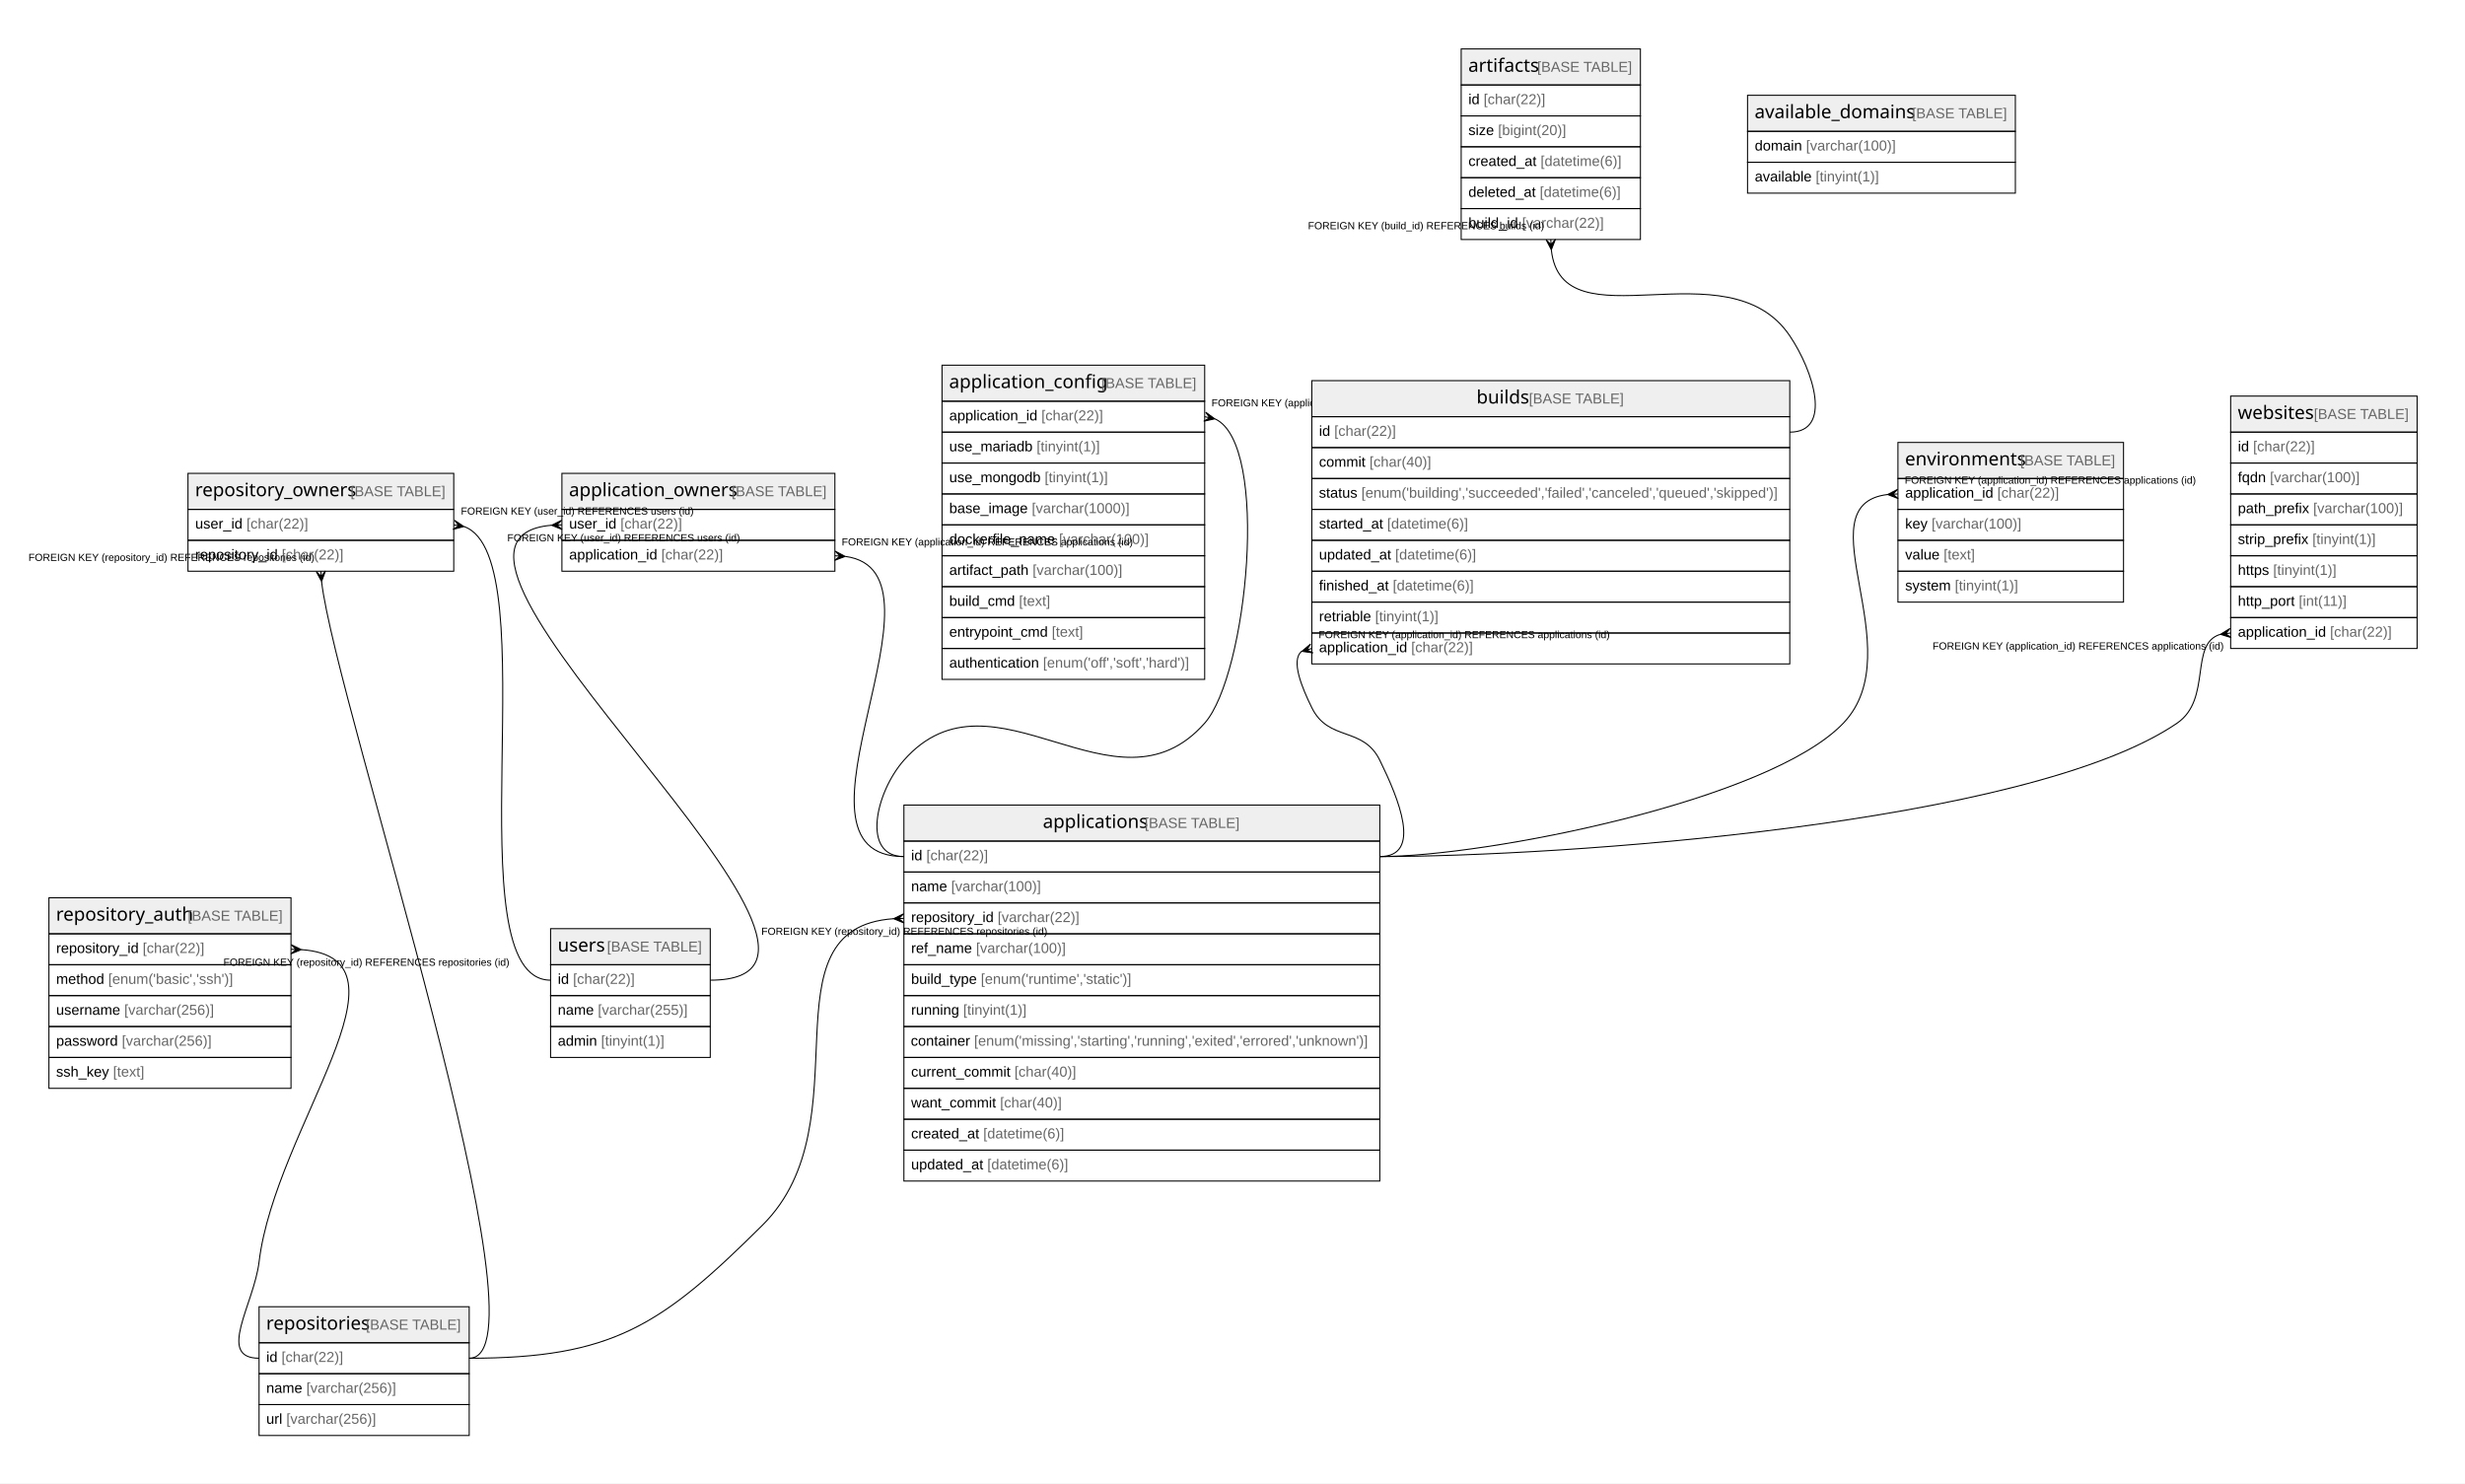
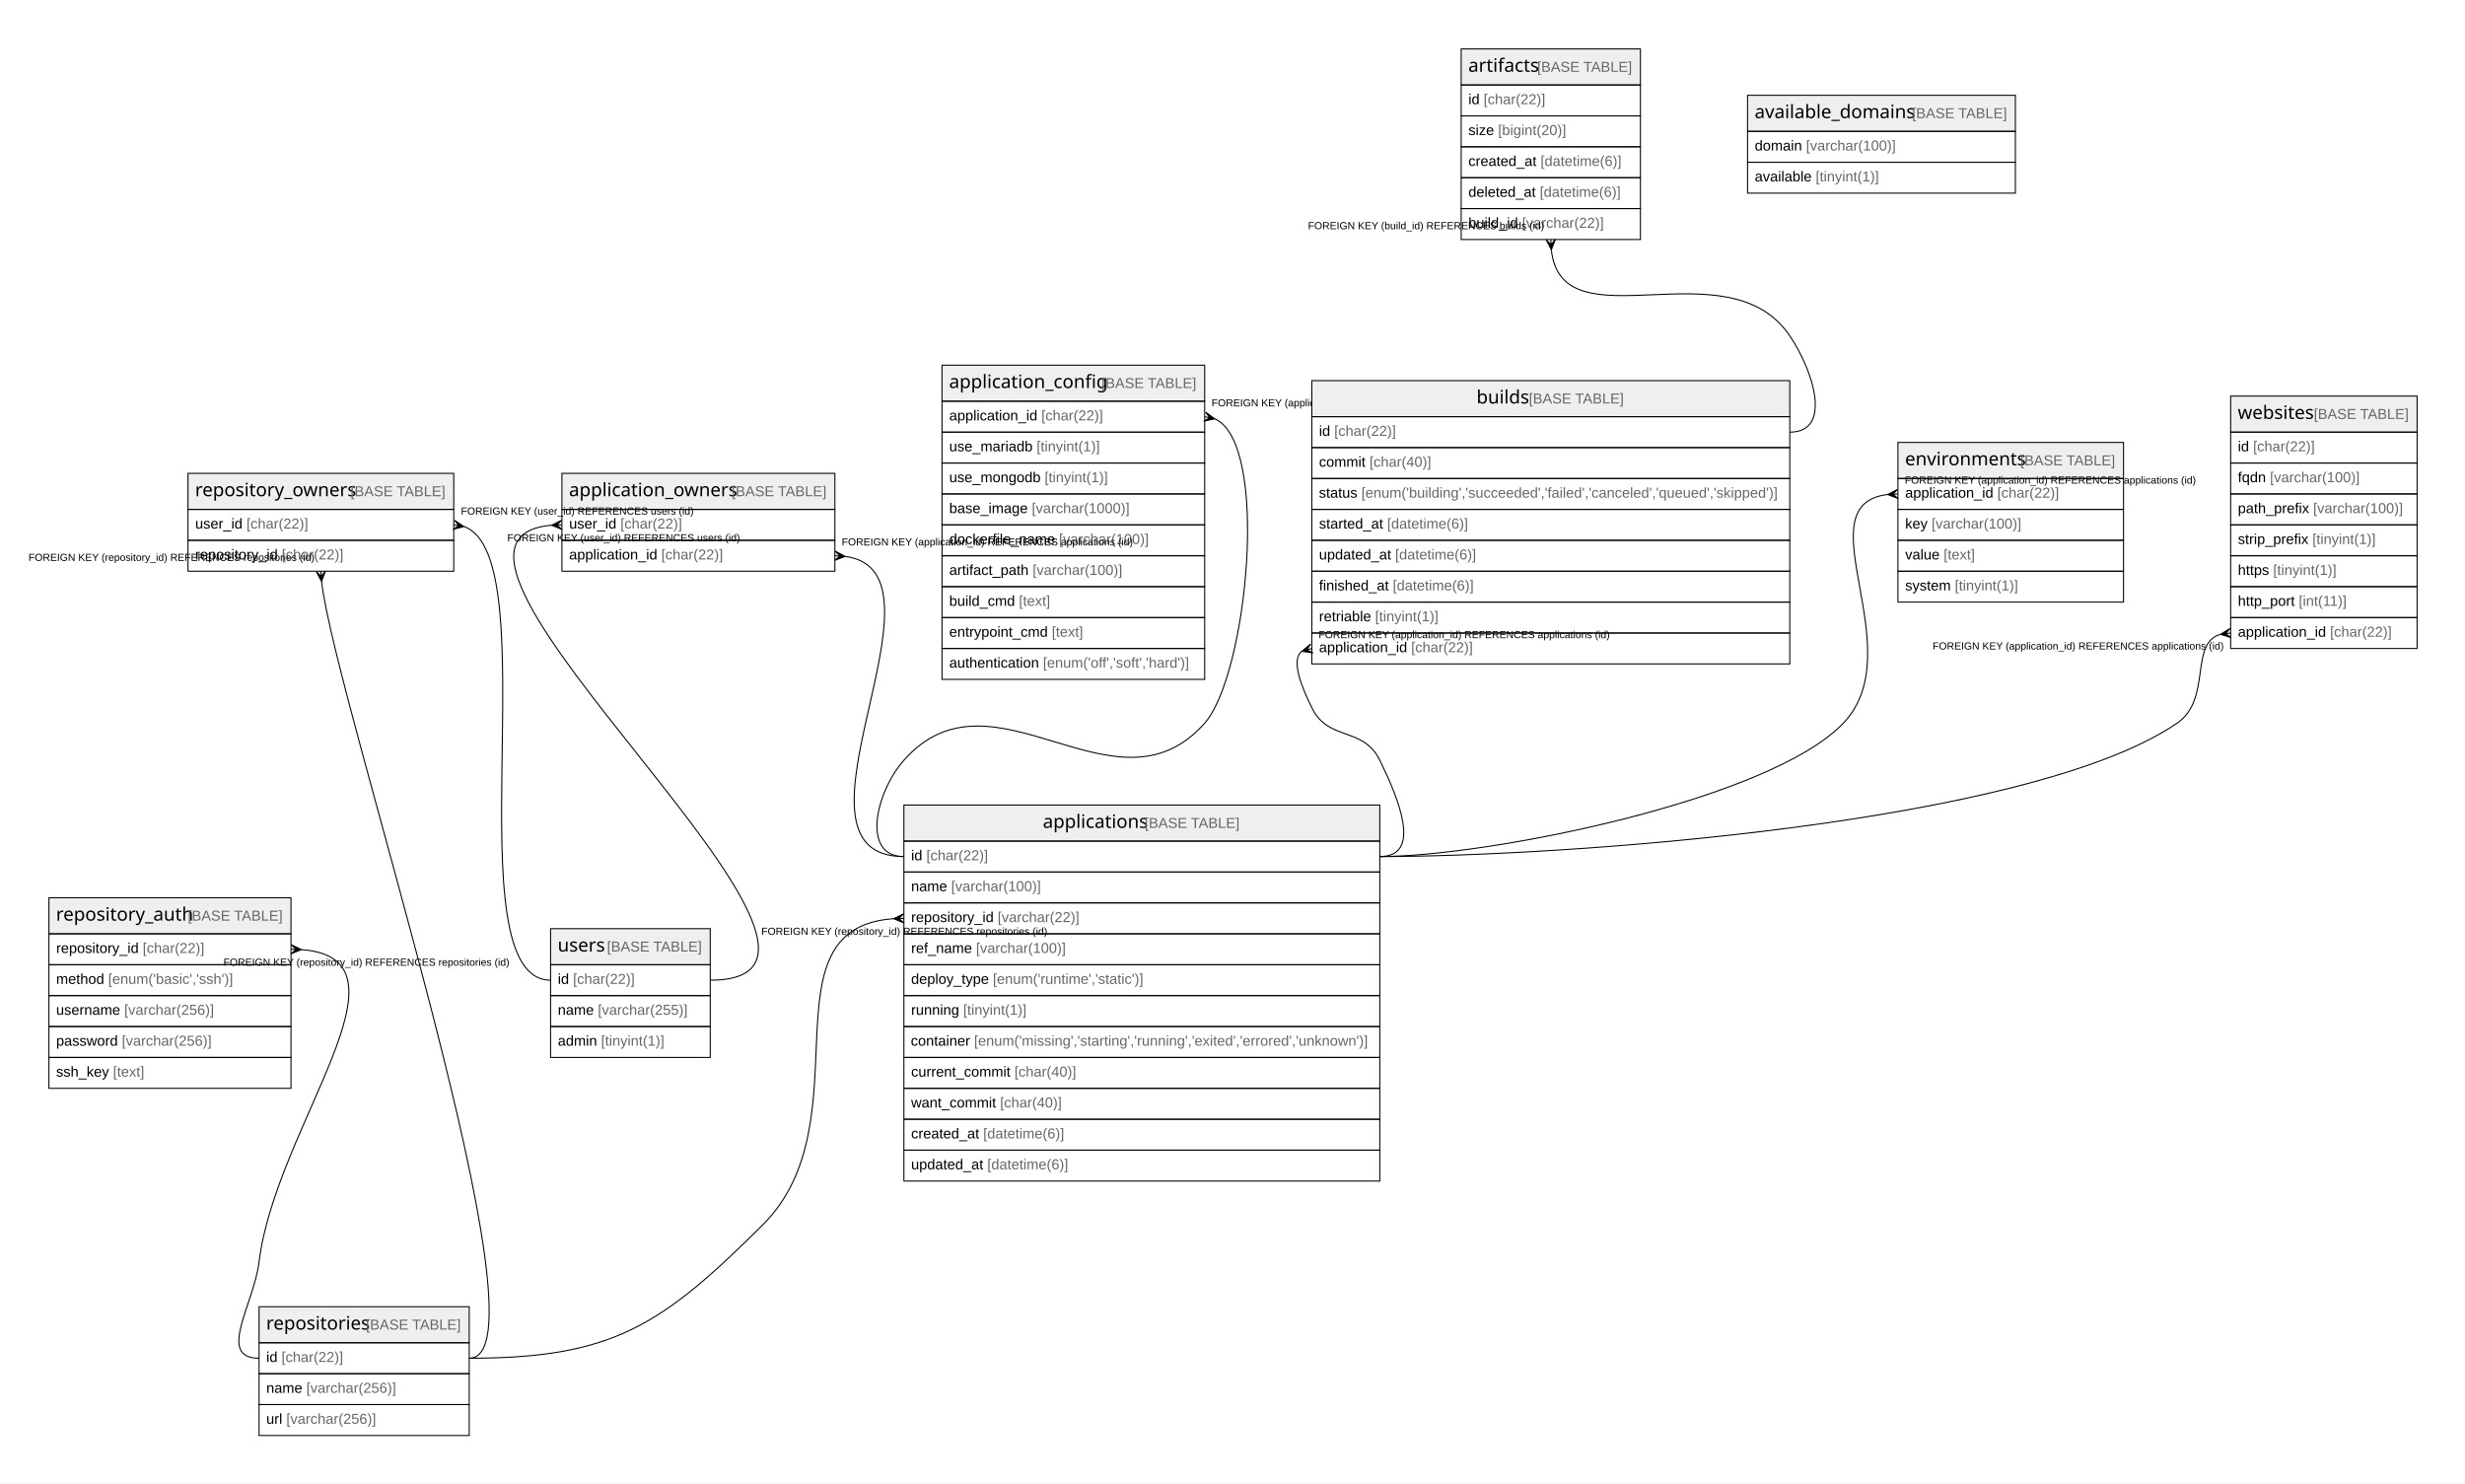
<svg xmlns="http://www.w3.org/2000/svg" width="2393pt" height="1440pt" viewBox="0.00 0.00 2393.00 1440.00">
  <g id="graph0" class="graph" transform="scale(1 1) rotate(0) translate(4 1436)">
    <polygon fill="#ffffff" stroke="transparent" points="-4,4 -4,-1436 2389,-1436 2389,4 -4,4" />
    <g id="node1" class="node">
      <polygon fill="#efefef" stroke="transparent" points="873.5,-619.5 873.5,-654.5 1335.5,-654.5 1335.5,-619.5 873.5,-619.5" />
      <polygon fill="none" stroke="#000000" points="873.5,-619.5 873.5,-654.5 1335.5,-654.5 1335.5,-619.5 873.5,-619.5" />
      <text text-anchor="start" x="1008.362" y="-632.3" font-family="Arial Bold" font-size="18.00" fill="#000000">applications</text>
      <text text-anchor="start" x="1103.384" y="-632.3" font-family="Arial" font-size="14.00" fill="#000000"> </text>
      <text text-anchor="start" x="1107.275" y="-632.3" font-family="Arial" font-size="14.00" fill="#666666">[BASE TABLE]</text>
      <polygon fill="none" stroke="#000000" points="873.5,-589.5 873.5,-619.5 1335.5,-619.5 1335.5,-589.5 873.5,-589.5" />
      <text text-anchor="start" x="880.5" y="-600.9" font-family="Arial" font-size="14.00" fill="#000000">id </text>
      <text text-anchor="start" x="895.28" y="-600.9" font-family="Arial" font-size="14.00" fill="#666666">[char(22)]</text>
      <polygon fill="none" stroke="#000000" points="873.5,-559.5 873.5,-589.5 1335.5,-589.5 1335.5,-559.5 873.5,-559.5" />
      <text text-anchor="start" x="880.5" y="-570.9" font-family="Arial" font-size="14.00" fill="#000000">name </text>
      <text text-anchor="start" x="919.399" y="-570.9" font-family="Arial" font-size="14.00" fill="#666666">[varchar(100)]</text>
      <polygon fill="none" stroke="#000000" points="873.5,-529.5 873.5,-559.5 1335.5,-559.5 1335.5,-529.5 873.5,-529.5" />
      <text text-anchor="start" x="880.5" y="-540.9" font-family="Arial" font-size="14.00" fill="#000000">repository_id </text>
      <text text-anchor="start" x="964.511" y="-540.9" font-family="Arial" font-size="14.00" fill="#666666">[varchar(22)]</text>
      <polygon fill="none" stroke="#000000" points="873.5,-499.5 873.5,-529.5 1335.5,-529.5 1335.5,-499.5 873.5,-499.5" />
      <text text-anchor="start" x="880.5" y="-510.9" font-family="Arial" font-size="14.00" fill="#000000">ref_name </text>
      <text text-anchor="start" x="943.515" y="-510.9" font-family="Arial" font-size="14.00" fill="#666666">[varchar(100)]</text>
      <polygon fill="none" stroke="#000000" points="873.5,-469.5 873.5,-499.5 1335.5,-499.5 1335.5,-469.5 873.5,-469.5" />
-       <text text-anchor="start" x="880.5" y="-480.9" font-family="Arial" font-size="14.00" fill="#000000">build_type </text>
-       <text text-anchor="start" x="948.19" y="-480.9" font-family="Arial" font-size="14.00" fill="#666666">[enum('runtime','static')]</text>
+       <text text-anchor="start" x="880.5" y="-480.9" font-family="Arial" font-size="14.00" fill="#000000">deploy_type </text>
+       <text text-anchor="start" x="959.866" y="-480.9" font-family="Arial" font-size="14.00" fill="#666666">[enum('runtime','static')]</text>
      <polygon fill="none" stroke="#000000" points="873.5,-439.5 873.5,-469.5 1335.5,-469.5 1335.5,-439.5 873.5,-439.5" />
      <text text-anchor="start" x="880.5" y="-450.9" font-family="Arial" font-size="14.00" fill="#000000">running </text>
      <text text-anchor="start" x="931.071" y="-450.9" font-family="Arial" font-size="14.00" fill="#666666">[tinyint(1)]</text>
      <polygon fill="none" stroke="#000000" points="873.5,-409.5 873.5,-439.5 1335.5,-439.5 1335.5,-409.5 873.5,-409.5" />
      <text text-anchor="start" x="880.186" y="-420.9" font-family="Arial" font-size="14.00" fill="#000000">container </text>
      <text text-anchor="start" x="941.647" y="-420.9" font-family="Arial" font-size="14.00" fill="#666666">[enum('missing','starting','running','exited','errored','unknown')]</text>
      <polygon fill="none" stroke="#000000" points="873.5,-379.5 873.5,-409.5 1335.5,-409.5 1335.5,-379.5 873.5,-379.5" />
      <text text-anchor="start" x="880.5" y="-390.9" font-family="Arial" font-size="14.00" fill="#000000">current_commit </text>
      <text text-anchor="start" x="980.834" y="-390.9" font-family="Arial" font-size="14.00" fill="#666666">[char(40)]</text>
      <polygon fill="none" stroke="#000000" points="873.5,-349.5 873.5,-379.5 1335.5,-379.5 1335.5,-349.5 873.5,-349.5" />
      <text text-anchor="start" x="880.5" y="-360.9" font-family="Arial" font-size="14.00" fill="#000000">want_commit </text>
      <text text-anchor="start" x="966.837" y="-360.9" font-family="Arial" font-size="14.00" fill="#666666">[char(40)]</text>
      <polygon fill="none" stroke="#000000" points="873.5,-319.5 873.5,-349.5 1335.5,-349.5 1335.5,-319.5 873.5,-319.5" />
      <text text-anchor="start" x="880.5" y="-330.9" font-family="Arial" font-size="14.00" fill="#000000">created_at </text>
      <text text-anchor="start" x="950.528" y="-330.9" font-family="Arial" font-size="14.00" fill="#666666">[datetime(6)]</text>
      <polygon fill="none" stroke="#000000" points="873.5,-289.5 873.5,-319.5 1335.5,-319.5 1335.5,-289.5 873.5,-289.5" />
      <text text-anchor="start" x="880.5" y="-300.9" font-family="Arial" font-size="14.00" fill="#000000">updated_at </text>
      <text text-anchor="start" x="954.433" y="-300.9" font-family="Arial" font-size="14.00" fill="#666666">[datetime(6)]</text>
    </g>
    <g id="node8" class="node">
      <polygon fill="#efefef" stroke="transparent" points="247.5,-132.5 247.5,-167.5 451.5,-167.5 451.5,-132.5 247.5,-132.5" />
      <polygon fill="none" stroke="#000000" points="247.5,-132.5 247.5,-167.5 451.5,-167.5 451.5,-132.5 247.5,-132.5" />
      <text text-anchor="start" x="254.37" y="-145.3" font-family="Arial Bold" font-size="18.00" fill="#000000">repositories</text>
      <text text-anchor="start" x="347.376" y="-145.3" font-family="Arial" font-size="14.00" fill="#000000"> </text>
      <text text-anchor="start" x="351.267" y="-145.3" font-family="Arial" font-size="14.00" fill="#666666">[BASE TABLE]</text>
      <polygon fill="none" stroke="#000000" points="247.5,-102.5 247.5,-132.5 451.5,-132.5 451.5,-102.5 247.5,-102.5" />
      <text text-anchor="start" x="254.5" y="-113.9" font-family="Arial" font-size="14.00" fill="#000000">id </text>
      <text text-anchor="start" x="269.28" y="-113.9" font-family="Arial" font-size="14.00" fill="#666666">[char(22)]</text>
      <polygon fill="none" stroke="#000000" points="247.5,-72.5 247.5,-102.5 451.5,-102.5 451.5,-72.5 247.5,-72.5" />
      <text text-anchor="start" x="254.5" y="-83.9" font-family="Arial" font-size="14.00" fill="#000000">name </text>
      <text text-anchor="start" x="293.399" y="-83.9" font-family="Arial" font-size="14.00" fill="#666666">[varchar(256)]</text>
      <polygon fill="none" stroke="#000000" points="247.5,-42.5 247.5,-72.5 451.5,-72.5 451.5,-42.5 247.5,-42.5" />
      <text text-anchor="start" x="254.5" y="-53.9" font-family="Arial" font-size="14.00" fill="#000000">url </text>
      <text text-anchor="start" x="273.94" y="-53.9" font-family="Arial" font-size="14.00" fill="#666666">[varchar(256)]</text>
    </g>
    <g id="edge1" class="edge">
      <path fill="none" stroke="#000000" d="M863.292,-544.156C733.26,-535.042 837.173,-347.165 736.5,-247 637.872,-148.87 590.63,-117.5 451.5,-117.5" />
      <polygon fill="#000000" stroke="#000000" points="863.506,-544.163 873.348,-548.997 868.503,-544.332 873.5,-544.5 873.5,-544.5 873.5,-544.5 868.503,-544.332 873.652,-540.003 863.506,-544.163 863.506,-544.163" />
      <text text-anchor="start" x="735.111" y="-528.5" font-family="Arial" font-size="10.00" fill="#000000">FOREIGN KEY (repository_id) REFERENCES repositories (id)</text>
    </g>
    <g id="node2" class="node">
      <polygon fill="#efefef" stroke="transparent" points="910.5,-1046.5 910.5,-1081.5 1165.5,-1081.5 1165.5,-1046.5 910.5,-1046.5" />
      <polygon fill="none" stroke="#000000" points="910.5,-1046.5 910.5,-1081.5 1165.5,-1081.5 1165.5,-1046.5 910.5,-1046.5" />
      <text text-anchor="start" x="917.351" y="-1059.3" font-family="Arial Bold" font-size="18.00" fill="#000000">application_config</text>
      <text text-anchor="start" x="1061.395" y="-1059.3" font-family="Arial" font-size="14.00" fill="#000000"> </text>
      <text text-anchor="start" x="1065.285" y="-1059.3" font-family="Arial" font-size="14.00" fill="#666666">[BASE TABLE]</text>
      <polygon fill="none" stroke="#000000" points="910.5,-1016.5 910.5,-1046.5 1165.5,-1046.5 1165.5,-1016.5 910.5,-1016.5" />
      <text text-anchor="start" x="917.5" y="-1027.9" font-family="Arial" font-size="14.00" fill="#000000">application_id </text>
      <text text-anchor="start" x="1006.968" y="-1027.9" font-family="Arial" font-size="14.00" fill="#666666">[char(22)]</text>
      <polygon fill="none" stroke="#000000" points="910.5,-986.5 910.5,-1016.5 1165.5,-1016.5 1165.5,-986.5 910.5,-986.5" />
      <text text-anchor="start" x="917.5" y="-997.9" font-family="Arial" font-size="14.00" fill="#000000">use_mariadb </text>
      <text text-anchor="start" x="1002.297" y="-997.9" font-family="Arial" font-size="14.00" fill="#666666">[tinyint(1)]</text>
      <polygon fill="none" stroke="#000000" points="910.5,-956.5 910.5,-986.5 1165.5,-986.5 1165.5,-956.5 910.5,-956.5" />
      <text text-anchor="start" x="917.5" y="-967.9" font-family="Arial" font-size="14.00" fill="#000000">use_mongodb </text>
      <text text-anchor="start" x="1010.095" y="-967.9" font-family="Arial" font-size="14.00" fill="#666666">[tinyint(1)]</text>
      <polygon fill="none" stroke="#000000" points="910.5,-926.5 910.5,-956.5 1165.5,-956.5 1165.5,-926.5 910.5,-926.5" />
      <text text-anchor="start" x="917.5" y="-937.9" font-family="Arial" font-size="14.00" fill="#000000">base_image </text>
      <text text-anchor="start" x="997.636" y="-937.9" font-family="Arial" font-size="14.00" fill="#666666">[varchar(1000)]</text>
      <polygon fill="none" stroke="#000000" points="910.5,-896.5 910.5,-926.5 1165.5,-926.5 1165.5,-896.5 910.5,-896.5" />
      <text text-anchor="start" x="917.5" y="-907.9" font-family="Arial" font-size="14.00" fill="#000000">dockerfile_name </text>
      <text text-anchor="start" x="1024.076" y="-907.9" font-family="Arial" font-size="14.00" fill="#666666">[varchar(100)]</text>
      <polygon fill="none" stroke="#000000" points="910.5,-866.5 910.5,-896.5 1165.5,-896.5 1165.5,-866.5 910.5,-866.5" />
      <text text-anchor="start" x="917.5" y="-877.9" font-family="Arial" font-size="14.00" fill="#000000">artifact_path </text>
      <text text-anchor="start" x="998.416" y="-877.9" font-family="Arial" font-size="14.00" fill="#666666">[varchar(100)]</text>
      <polygon fill="none" stroke="#000000" points="910.5,-836.5 910.5,-866.5 1165.5,-866.5 1165.5,-836.5 910.5,-836.5" />
      <text text-anchor="start" x="917.5" y="-847.9" font-family="Arial" font-size="14.00" fill="#000000">build_cmd </text>
      <text text-anchor="start" x="985.177" y="-847.9" font-family="Arial" font-size="14.00" fill="#666666">[text]</text>
      <polygon fill="none" stroke="#000000" points="910.5,-806.5 910.5,-836.5 1165.5,-836.5 1165.5,-806.5 910.5,-806.5" />
      <text text-anchor="start" x="917.5" y="-817.9" font-family="Arial" font-size="14.00" fill="#000000">entrypoint_cmd </text>
      <text text-anchor="start" x="1017.078" y="-817.9" font-family="Arial" font-size="14.00" fill="#666666">[text]</text>
      <polygon fill="none" stroke="#000000" points="910.5,-776.5 910.5,-806.5 1165.5,-806.5 1165.5,-776.5 910.5,-776.5" />
      <text text-anchor="start" x="917.5" y="-787.9" font-family="Arial" font-size="14.00" fill="#000000">authentication </text>
      <text text-anchor="start" x="1008.536" y="-787.9" font-family="Arial" font-size="14.00" fill="#666666">[enum('off','soft','hard')]</text>
    </g>
    <g id="edge2" class="edge">
      <path fill="none" stroke="#000000" d="M1175.564,-1029.348C1229.106,-1004.971 1206.899,-780.817 1165.5,-734 1078.88,-636.045 960.12,-795.955 873.5,-698 845.972,-666.87 831.944,-604.5 873.5,-604.5" />
      <polygon fill="#000000" stroke="#000000" points="1175.279,-1029.409 1164.559,-1027.1 1170.389,-1030.455 1165.5,-1031.5 1165.5,-1031.5 1165.5,-1031.5 1170.389,-1030.455 1166.441,-1035.9 1175.279,-1029.409 1175.279,-1029.409" />
      <text text-anchor="start" x="1172.102" y="-1041.5" font-family="Arial" font-size="10.00" fill="#000000">FOREIGN KEY (application_id) REFERENCES applications (id)</text>
    </g>
    <g id="node3" class="node">
      <polygon fill="#efefef" stroke="transparent" points="541.5,-941.5 541.5,-976.5 806.5,-976.5 806.5,-941.5 541.5,-941.5" />
      <polygon fill="none" stroke="#000000" points="541.5,-941.5 541.5,-976.5 806.5,-976.5 806.5,-941.5 541.5,-941.5" />
      <text text-anchor="start" x="548.356" y="-954.3" font-family="Arial Bold" font-size="18.00" fill="#000000">application_owners</text>
      <text text-anchor="start" x="702.39" y="-954.3" font-family="Arial" font-size="14.00" fill="#000000"> </text>
      <text text-anchor="start" x="706.28" y="-954.3" font-family="Arial" font-size="14.00" fill="#666666">[BASE TABLE]</text>
      <polygon fill="none" stroke="#000000" points="541.5,-911.5 541.5,-941.5 806.5,-941.5 806.5,-911.5 541.5,-911.5" />
      <text text-anchor="start" x="548.5" y="-922.9" font-family="Arial" font-size="14.00" fill="#000000">user_id </text>
      <text text-anchor="start" x="598.288" y="-922.9" font-family="Arial" font-size="14.00" fill="#666666">[char(22)]</text>
      <polygon fill="none" stroke="#000000" points="541.5,-881.5 541.5,-911.5 806.5,-911.5 806.5,-881.5 541.5,-881.5" />
      <text text-anchor="start" x="548.5" y="-892.9" font-family="Arial" font-size="14.00" fill="#000000">application_id </text>
      <text text-anchor="start" x="637.968" y="-892.9" font-family="Arial" font-size="14.00" fill="#666666">[char(22)]</text>
    </g>
    <g id="edge3" class="edge">
      <path fill="none" stroke="#000000" d="M816.69,-895.857C929,-880.75 743.991,-604.5 873.5,-604.5" />
      <polygon fill="#000000" stroke="#000000" points="816.48,-895.87 806.217,-892.009 811.49,-896.185 806.5,-896.5 806.5,-896.5 806.5,-896.5 811.49,-896.185 806.783,-900.991 816.48,-895.87 816.48,-895.87" />
      <text text-anchor="start" x="813.102" y="-906.5" font-family="Arial" font-size="10.00" fill="#000000">FOREIGN KEY (application_id) REFERENCES applications (id)</text>
    </g>
    <g id="node11" class="node">
      <polygon fill="#efefef" stroke="transparent" points="530.5,-499.5 530.5,-534.5 685.5,-534.5 685.5,-499.5 530.5,-499.5" />
      <polygon fill="none" stroke="#000000" points="530.5,-499.5 530.5,-534.5 685.5,-534.5 685.5,-499.5 530.5,-499.5" />
      <text text-anchor="start" x="537.371" y="-512.3" font-family="Arial Bold" font-size="18.00" fill="#000000">users</text>
      <text text-anchor="start" x="581.375" y="-512.3" font-family="Arial" font-size="14.00" fill="#000000"> </text>
      <text text-anchor="start" x="585.266" y="-512.3" font-family="Arial" font-size="14.00" fill="#666666">[BASE TABLE]</text>
      <polygon fill="none" stroke="#000000" points="530.5,-469.5 530.5,-499.5 685.5,-499.5 685.5,-469.5 530.5,-469.5" />
      <text text-anchor="start" x="537.5" y="-480.9" font-family="Arial" font-size="14.00" fill="#000000">id </text>
      <text text-anchor="start" x="552.28" y="-480.9" font-family="Arial" font-size="14.00" fill="#666666">[char(22)]</text>
      <polygon fill="none" stroke="#000000" points="530.5,-439.5 530.5,-469.5 685.5,-469.5 685.5,-439.5 530.5,-439.5" />
      <text text-anchor="start" x="537.5" y="-450.9" font-family="Arial" font-size="14.00" fill="#000000">name </text>
      <text text-anchor="start" x="576.399" y="-450.9" font-family="Arial" font-size="14.00" fill="#666666">[varchar(255)]</text>
      <polygon fill="none" stroke="#000000" points="530.5,-409.5 530.5,-439.5 685.5,-439.5 685.5,-409.5 530.5,-409.5" />
      <text text-anchor="start" x="537.5" y="-420.9" font-family="Arial" font-size="14.00" fill="#000000">admin </text>
      <text text-anchor="start" x="579.506" y="-420.9" font-family="Arial" font-size="14.00" fill="#666666">[tinyint(1)]</text>
    </g>
    <g id="edge4" class="edge">
      <path fill="none" stroke="#000000" d="M531.304,-926.095C354.247,-911.097 888.475,-484.5 685.5,-484.5" />
      <polygon fill="#000000" stroke="#000000" points="531.508,-926.103 541.321,-930.996 536.504,-926.302 541.5,-926.5 541.5,-926.5 541.5,-926.5 536.504,-926.302 541.679,-922.004 531.508,-926.103 531.508,-926.103" />
      <text text-anchor="start" x="488.445" y="-910.5" font-family="Arial" font-size="10.00" fill="#000000">FOREIGN KEY (user_id) REFERENCES users (id)</text>
    </g>
    <g id="node4" class="node">
      <polygon fill="#efefef" stroke="transparent" points="1414.5,-1353.5 1414.5,-1388.5 1588.5,-1388.5 1588.5,-1353.5 1414.5,-1353.5" />
      <polygon fill="none" stroke="#000000" points="1414.5,-1353.5 1414.5,-1388.5 1588.5,-1388.5 1588.5,-1353.5 1414.5,-1353.5" />
      <text text-anchor="start" x="1421.37" y="-1366.3" font-family="Arial Bold" font-size="18.00" fill="#000000">artifacts</text>
      <text text-anchor="start" x="1484.376" y="-1366.3" font-family="Arial" font-size="14.00" fill="#000000"> </text>
      <text text-anchor="start" x="1488.266" y="-1366.3" font-family="Arial" font-size="14.00" fill="#666666">[BASE TABLE]</text>
      <polygon fill="none" stroke="#000000" points="1414.5,-1323.5 1414.5,-1353.5 1588.5,-1353.5 1588.5,-1323.5 1414.5,-1323.5" />
      <text text-anchor="start" x="1421.5" y="-1334.9" font-family="Arial" font-size="14.00" fill="#000000">id </text>
      <text text-anchor="start" x="1436.28" y="-1334.9" font-family="Arial" font-size="14.00" fill="#666666">[char(22)]</text>
      <polygon fill="none" stroke="#000000" points="1414.5,-1293.5 1414.5,-1323.5 1588.5,-1323.5 1588.5,-1293.5 1414.5,-1293.5" />
      <text text-anchor="start" x="1421.5" y="-1304.9" font-family="Arial" font-size="14.00" fill="#000000">size </text>
      <text text-anchor="start" x="1450.28" y="-1304.9" font-family="Arial" font-size="14.00" fill="#666666">[bigint(20)]</text>
      <polygon fill="none" stroke="#000000" points="1414.5,-1263.5 1414.5,-1293.5 1588.5,-1293.5 1588.5,-1263.5 1414.5,-1263.5" />
      <text text-anchor="start" x="1421.5" y="-1274.9" font-family="Arial" font-size="14.00" fill="#000000">created_at </text>
      <text text-anchor="start" x="1491.528" y="-1274.9" font-family="Arial" font-size="14.00" fill="#666666">[datetime(6)]</text>
      <polygon fill="none" stroke="#000000" points="1414.5,-1233.5 1414.5,-1263.5 1588.5,-1263.5 1588.5,-1233.5 1414.5,-1233.5" />
      <text text-anchor="start" x="1421.5" y="-1244.9" font-family="Arial" font-size="14.00" fill="#000000">deleted_at </text>
      <text text-anchor="start" x="1490.757" y="-1244.9" font-family="Arial" font-size="14.00" fill="#666666">[datetime(6)]</text>
      <polygon fill="none" stroke="#000000" points="1414.5,-1203.5 1414.5,-1233.5 1588.5,-1233.5 1588.5,-1203.5 1414.5,-1203.5" />
      <text text-anchor="start" x="1421.5" y="-1214.9" font-family="Arial" font-size="14.00" fill="#000000">build_id </text>
      <text text-anchor="start" x="1473.623" y="-1214.9" font-family="Arial" font-size="14.00" fill="#666666">[varchar(22)]</text>
    </g>
    <g id="node6" class="node">
      <polygon fill="#efefef" stroke="transparent" points="1269.5,-1031.5 1269.5,-1066.5 1733.5,-1066.5 1733.5,-1031.5 1269.5,-1031.5" />
      <polygon fill="none" stroke="#000000" points="1269.5,-1031.5 1269.5,-1066.5 1733.5,-1066.5 1733.5,-1031.5 1269.5,-1031.5" />
      <text text-anchor="start" x="1429.37" y="-1044.3" font-family="Arial Bold" font-size="18.00" fill="#000000">builds</text>
      <text text-anchor="start" x="1476.377" y="-1044.3" font-family="Arial" font-size="14.00" fill="#000000"> </text>
      <text text-anchor="start" x="1480.267" y="-1044.3" font-family="Arial" font-size="14.00" fill="#666666">[BASE TABLE]</text>
      <polygon fill="none" stroke="#000000" points="1269.5,-1001.5 1269.5,-1031.5 1733.5,-1031.5 1733.5,-1001.5 1269.5,-1001.5" />
      <text text-anchor="start" x="1276.5" y="-1012.9" font-family="Arial" font-size="14.00" fill="#000000">id </text>
      <text text-anchor="start" x="1291.28" y="-1012.9" font-family="Arial" font-size="14.00" fill="#666666">[char(22)]</text>
      <polygon fill="none" stroke="#000000" points="1269.5,-971.5 1269.5,-1001.5 1733.5,-1001.5 1733.5,-971.5 1269.5,-971.5" />
      <text text-anchor="start" x="1276.5" y="-982.9" font-family="Arial" font-size="14.00" fill="#000000">commit </text>
      <text text-anchor="start" x="1325.492" y="-982.9" font-family="Arial" font-size="14.00" fill="#666666">[char(40)]</text>
      <polygon fill="none" stroke="#000000" points="1269.5,-941.5 1269.5,-971.5 1733.5,-971.5 1733.5,-941.5 1269.5,-941.5" />
      <text text-anchor="start" x="1276.378" y="-952.9" font-family="Arial" font-size="14.00" fill="#000000">status </text>
      <text text-anchor="start" x="1317.615" y="-952.9" font-family="Arial" font-size="14.00" fill="#666666">[enum('building','succeeded','failed','canceled','queued','skipped')]</text>
      <polygon fill="none" stroke="#000000" points="1269.5,-911.5 1269.5,-941.5 1733.5,-941.5 1733.5,-911.5 1269.5,-911.5" />
      <text text-anchor="start" x="1276.5" y="-922.9" font-family="Arial" font-size="14.00" fill="#000000">started_at </text>
      <text text-anchor="start" x="1342.636" y="-922.9" font-family="Arial" font-size="14.00" fill="#666666">[datetime(6)]</text>
      <polygon fill="none" stroke="#000000" points="1269.5,-881.5 1269.5,-911.5 1733.5,-911.5 1733.5,-881.5 1269.5,-881.5" />
      <text text-anchor="start" x="1276.5" y="-892.9" font-family="Arial" font-size="14.00" fill="#000000">updated_at </text>
      <text text-anchor="start" x="1350.433" y="-892.9" font-family="Arial" font-size="14.00" fill="#666666">[datetime(6)]</text>
      <polygon fill="none" stroke="#000000" points="1269.5,-851.5 1269.5,-881.5 1733.5,-881.5 1733.5,-851.5 1269.5,-851.5" />
      <text text-anchor="start" x="1276.5" y="-862.9" font-family="Arial" font-size="14.00" fill="#000000">finished_at </text>
      <text text-anchor="start" x="1348.081" y="-862.9" font-family="Arial" font-size="14.00" fill="#666666">[datetime(6)]</text>
      <polygon fill="none" stroke="#000000" points="1269.5,-821.5 1269.5,-851.5 1733.5,-851.5 1733.5,-821.5 1269.5,-821.5" />
      <text text-anchor="start" x="1276.5" y="-832.9" font-family="Arial" font-size="14.00" fill="#000000">retriable </text>
      <text text-anchor="start" x="1330.946" y="-832.9" font-family="Arial" font-size="14.00" fill="#666666">[tinyint(1)]</text>
      <polygon fill="none" stroke="#000000" points="1269.5,-791.5 1269.5,-821.5 1733.5,-821.5 1733.5,-791.5 1269.5,-791.5" />
      <text text-anchor="start" x="1276.5" y="-802.9" font-family="Arial" font-size="14.00" fill="#000000">application_id </text>
      <text text-anchor="start" x="1365.968" y="-802.9" font-family="Arial" font-size="14.00" fill="#666666">[char(22)]</text>
    </g>
    <g id="edge5" class="edge">
      <path fill="none" stroke="#000000" d="M1502.02,-1193.427C1512.332,-1099.198 1673.299,-1199.168 1733.5,-1110 1756.753,-1075.559 1775.056,-1016.5 1733.5,-1016.5" />
      <polygon fill="#000000" stroke="#000000" points="1502.015,-1193.513 1497.006,-1203.268 1501.758,-1198.507 1501.5,-1203.5 1501.5,-1203.5 1501.5,-1203.5 1501.758,-1198.507 1505.994,-1203.732 1502.015,-1193.513 1502.015,-1193.513" />
      <text text-anchor="start" x="1265.777" y="-1213.5" font-family="Arial" font-size="10.00" fill="#000000">FOREIGN KEY (build_id) REFERENCES builds (id)</text>
    </g>
    <g id="node5" class="node">
      <polygon fill="#efefef" stroke="transparent" points="1692.5,-1308.5 1692.5,-1343.5 1952.5,-1343.5 1952.5,-1308.5 1692.5,-1308.5" />
      <polygon fill="none" stroke="#000000" points="1692.5,-1308.5 1692.5,-1343.5 1952.5,-1343.5 1952.5,-1308.5 1692.5,-1308.5" />
      <text text-anchor="start" x="1699.358" y="-1321.3" font-family="Arial Bold" font-size="18.00" fill="#000000">available_domains</text>
      <text text-anchor="start" x="1848.389" y="-1321.3" font-family="Arial" font-size="14.00" fill="#000000"> </text>
      <text text-anchor="start" x="1852.279" y="-1321.3" font-family="Arial" font-size="14.00" fill="#666666">[BASE TABLE]</text>
      <polygon fill="none" stroke="#000000" points="1692.5,-1278.5 1692.5,-1308.5 1952.5,-1308.5 1952.5,-1278.5 1692.5,-1278.5" />
      <text text-anchor="start" x="1699.5" y="-1289.9" font-family="Arial" font-size="14.00" fill="#000000">domain </text>
      <text text-anchor="start" x="1749.288" y="-1289.9" font-family="Arial" font-size="14.00" fill="#666666">[varchar(100)]</text>
      <polygon fill="none" stroke="#000000" points="1692.5,-1248.5 1692.5,-1278.5 1952.5,-1278.5 1952.5,-1248.5 1692.5,-1248.5" />
      <text text-anchor="start" x="1699.5" y="-1259.9" font-family="Arial" font-size="14.00" fill="#000000">available </text>
      <text text-anchor="start" x="1758.623" y="-1259.9" font-family="Arial" font-size="14.00" fill="#666666">[tinyint(1)]</text>
    </g>
    <g id="edge6" class="edge">
      <path fill="none" stroke="#000000" d="M1259.637,-803.672C1248.768,-794.963 1260.172,-767.996 1269.5,-749 1285.84,-715.725 1319.16,-731.275 1335.5,-698 1353.816,-660.699 1377.056,-604.5 1335.5,-604.5" />
      <polygon fill="#000000" stroke="#000000" points="1259.887,-803.744 1268.26,-810.826 1264.694,-805.122 1269.5,-806.5 1269.5,-806.5 1269.5,-806.5 1264.694,-805.122 1270.74,-802.174 1259.887,-803.744 1259.887,-803.744" />
      <text text-anchor="start" x="1276.102" y="-816.5" font-family="Arial" font-size="10.00" fill="#000000">FOREIGN KEY (application_id) REFERENCES applications (id)</text>
    </g>
    <g id="node7" class="node">
      <polygon fill="#efefef" stroke="transparent" points="1838.5,-971.5 1838.5,-1006.5 2057.5,-1006.5 2057.5,-971.5 1838.5,-971.5" />
      <polygon fill="none" stroke="#000000" points="1838.5,-971.5 1838.5,-1006.5 2057.5,-1006.5 2057.5,-971.5 1838.5,-971.5" />
      <text text-anchor="start" x="1845.364" y="-984.3" font-family="Arial Bold" font-size="18.00" fill="#000000">environments</text>
      <text text-anchor="start" x="1953.382" y="-984.3" font-family="Arial" font-size="14.00" fill="#000000"> </text>
      <text text-anchor="start" x="1957.273" y="-984.3" font-family="Arial" font-size="14.00" fill="#666666">[BASE TABLE]</text>
      <polygon fill="none" stroke="#000000" points="1838.5,-941.5 1838.5,-971.5 2057.5,-971.5 2057.5,-941.5 1838.5,-941.5" />
      <text text-anchor="start" x="1845.5" y="-952.9" font-family="Arial" font-size="14.00" fill="#000000">application_id </text>
      <text text-anchor="start" x="1934.968" y="-952.9" font-family="Arial" font-size="14.00" fill="#666666">[char(22)]</text>
      <polygon fill="none" stroke="#000000" points="1838.5,-911.5 1838.5,-941.5 2057.5,-941.5 2057.5,-911.5 1838.5,-911.5" />
      <text text-anchor="start" x="1845.5" y="-922.9" font-family="Arial" font-size="14.00" fill="#000000">key </text>
      <text text-anchor="start" x="1871.173" y="-922.9" font-family="Arial" font-size="14.00" fill="#666666">[varchar(100)]</text>
      <polygon fill="none" stroke="#000000" points="1838.5,-881.5 1838.5,-911.5 2057.5,-911.5 2057.5,-881.5 1838.5,-881.5" />
      <text text-anchor="start" x="1845.5" y="-892.9" font-family="Arial" font-size="14.00" fill="#000000">value </text>
      <text text-anchor="start" x="1882.845" y="-892.9" font-family="Arial" font-size="14.00" fill="#666666">[text]</text>
      <polygon fill="none" stroke="#000000" points="1838.5,-851.5 1838.5,-881.5 2057.5,-881.5 2057.5,-851.5 1838.5,-851.5" />
      <text text-anchor="start" x="1845.5" y="-862.9" font-family="Arial" font-size="14.00" fill="#000000">system </text>
      <text text-anchor="start" x="1893.724" y="-862.9" font-family="Arial" font-size="14.00" fill="#666666">[tinyint(1)]</text>
    </g>
    <g id="edge7" class="edge">
      <path fill="none" stroke="#000000" d="M1828.325,-955.927C1745.186,-945.833 1853.16,-804.871 1785.5,-734 1713.645,-658.734 1439.558,-604.5 1335.5,-604.5" />
      <polygon fill="#000000" stroke="#000000" points="1828.516,-955.938 1838.247,-960.993 1833.508,-956.219 1838.5,-956.5 1838.5,-956.5 1838.5,-956.5 1833.508,-956.219 1838.753,-952.007 1828.516,-955.938 1828.516,-955.938" />
      <text text-anchor="start" x="1845.102" y="-966.5" font-family="Arial" font-size="10.00" fill="#000000">FOREIGN KEY (application_id) REFERENCES applications (id)</text>
    </g>
    <g id="node9" class="node">
      <polygon fill="#efefef" stroke="transparent" points="43.5,-529.5 43.5,-564.5 278.5,-564.5 278.5,-529.5 43.5,-529.5" />
      <polygon fill="none" stroke="#000000" points="43.5,-529.5 43.5,-564.5 278.5,-564.5 278.5,-529.5 43.5,-529.5" />
      <text text-anchor="start" x="50.357" y="-542.3" font-family="Arial Bold" font-size="18.00" fill="#000000">repository_auth</text>
      <text text-anchor="start" x="174.389" y="-542.3" font-family="Arial" font-size="14.00" fill="#000000"> </text>
      <text text-anchor="start" x="178.28" y="-542.3" font-family="Arial" font-size="14.00" fill="#666666">[BASE TABLE]</text>
      <polygon fill="none" stroke="#000000" points="43.5,-499.5 43.5,-529.5 278.5,-529.5 278.5,-499.5 43.5,-499.5" />
      <text text-anchor="start" x="50.5" y="-510.9" font-family="Arial" font-size="14.00" fill="#000000">repository_id </text>
      <text text-anchor="start" x="134.511" y="-510.9" font-family="Arial" font-size="14.00" fill="#666666">[char(22)]</text>
      <polygon fill="none" stroke="#000000" points="43.5,-469.5 43.5,-499.5 278.5,-499.5 278.5,-469.5 43.5,-469.5" />
      <text text-anchor="start" x="50.5" y="-480.9" font-family="Arial" font-size="14.00" fill="#000000">method </text>
      <text text-anchor="start" x="101.072" y="-480.9" font-family="Arial" font-size="14.00" fill="#666666">[enum('basic','ssh')]</text>
      <polygon fill="none" stroke="#000000" points="43.5,-439.5 43.5,-469.5 278.5,-469.5 278.5,-439.5 43.5,-439.5" />
      <text text-anchor="start" x="50.5" y="-450.9" font-family="Arial" font-size="14.00" fill="#000000">username </text>
      <text text-anchor="start" x="116.625" y="-450.9" font-family="Arial" font-size="14.00" fill="#666666">[varchar(256)]</text>
      <polygon fill="none" stroke="#000000" points="43.5,-409.5 43.5,-439.5 278.5,-439.5 278.5,-409.5 43.5,-409.5" />
      <text text-anchor="start" x="50.5" y="-420.9" font-family="Arial" font-size="14.00" fill="#000000">password </text>
      <text text-anchor="start" x="114.288" y="-420.9" font-family="Arial" font-size="14.00" fill="#666666">[varchar(256)]</text>
      <polygon fill="none" stroke="#000000" points="43.5,-379.5 43.5,-409.5 278.5,-409.5 278.5,-379.5 43.5,-379.5" />
      <text text-anchor="start" x="50.5" y="-390.9" font-family="Arial" font-size="14.00" fill="#000000">ssh_key </text>
      <text text-anchor="start" x="105.738" y="-390.9" font-family="Arial" font-size="14.00" fill="#666666">[text]</text>
    </g>
    <g id="edge8" class="edge">
      <path fill="none" stroke="#000000" d="M288.637,-514.152C406.259,-505.617 263.385,-342.056 247.5,-211 242.5,-169.746 205.944,-117.5 247.5,-117.5" />
      <polygon fill="#000000" stroke="#000000" points="288.494,-514.156 278.345,-510.003 283.497,-514.328 278.5,-514.5 278.5,-514.5 278.5,-514.5 283.497,-514.328 278.655,-518.997 288.494,-514.156 288.494,-514.156" />
      <text text-anchor="start" x="212.861" y="-498.5" font-family="Arial" font-size="10.00" fill="#000000">FOREIGN KEY (repository_id) REFERENCES repositories (id)</text>
    </g>
    <g id="node10" class="node">
      <polygon fill="#efefef" stroke="transparent" points="178.5,-941.5 178.5,-976.5 436.5,-976.5 436.5,-941.5 178.5,-941.5" />
      <polygon fill="none" stroke="#000000" points="178.5,-941.5 178.5,-976.5 436.5,-976.5 436.5,-941.5 178.5,-941.5" />
      <text text-anchor="start" x="185.365" y="-954.3" font-family="Arial Bold" font-size="18.00" fill="#000000">repository_owners</text>
      <text text-anchor="start" x="332.382" y="-954.3" font-family="Arial" font-size="14.00" fill="#000000"> </text>
      <text text-anchor="start" x="336.272" y="-954.3" font-family="Arial" font-size="14.00" fill="#666666">[BASE TABLE]</text>
      <polygon fill="none" stroke="#000000" points="178.5,-911.5 178.5,-941.5 436.5,-941.5 436.5,-911.5 178.5,-911.5" />
      <text text-anchor="start" x="185.5" y="-922.9" font-family="Arial" font-size="14.00" fill="#000000">user_id </text>
      <text text-anchor="start" x="235.288" y="-922.9" font-family="Arial" font-size="14.00" fill="#666666">[char(22)]</text>
      <polygon fill="none" stroke="#000000" points="178.5,-881.5 178.5,-911.5 436.5,-911.5 436.5,-881.5 178.5,-881.5" />
      <text text-anchor="start" x="185.5" y="-892.9" font-family="Arial" font-size="14.00" fill="#000000">repository_id </text>
      <text text-anchor="start" x="269.511" y="-892.9" font-family="Arial" font-size="14.00" fill="#666666">[char(22)]</text>
    </g>
    <g id="edge9" class="edge">
      <path fill="none" stroke="#000000" d="M308.2,-871.349C322.02,-752.146 535.1,-117.5 451.5,-117.5" />
      <polygon fill="#000000" stroke="#000000" points="308.188,-871.524 303.011,-881.191 307.844,-876.512 307.5,-881.5 307.5,-881.5 307.5,-881.5 307.844,-876.512 311.989,-881.809 308.188,-871.524 308.188,-871.524" />
      <text text-anchor="start" x="23.611" y="-891.5" font-family="Arial" font-size="10.00" fill="#000000">FOREIGN KEY (repository_id) REFERENCES repositories (id)</text>
    </g>
    <g id="edge10" class="edge">
      <path fill="none" stroke="#000000" d="M446.593,-924.811C529.469,-895.136 433.709,-484.5 530.5,-484.5" />
      <polygon fill="#000000" stroke="#000000" points="446.363,-924.849 435.757,-922.062 441.431,-925.674 436.5,-926.5 436.5,-926.5 436.5,-926.5 441.431,-925.674 437.243,-930.938 446.363,-924.849 446.363,-924.849" />
      <text text-anchor="start" x="443.445" y="-936.5" font-family="Arial" font-size="10.00" fill="#000000">FOREIGN KEY (user_id) REFERENCES users (id)</text>
    </g>
    <g id="node12" class="node">
      <polygon fill="#efefef" stroke="transparent" points="2161.5,-1016.5 2161.5,-1051.5 2342.5,-1051.5 2342.5,-1016.5 2161.5,-1016.5" />
      <polygon fill="none" stroke="#000000" points="2161.5,-1016.5 2161.5,-1051.5 2342.5,-1051.5 2342.5,-1016.5 2161.5,-1016.5" />
      <text text-anchor="start" x="2168.369" y="-1029.3" font-family="Arial Bold" font-size="18.00" fill="#000000">websites</text>
      <text text-anchor="start" x="2238.378" y="-1029.3" font-family="Arial" font-size="14.00" fill="#000000"> </text>
      <text text-anchor="start" x="2242.268" y="-1029.3" font-family="Arial" font-size="14.00" fill="#666666">[BASE TABLE]</text>
      <polygon fill="none" stroke="#000000" points="2161.5,-986.5 2161.5,-1016.5 2342.5,-1016.5 2342.5,-986.5 2161.5,-986.5" />
      <text text-anchor="start" x="2168.5" y="-997.9" font-family="Arial" font-size="14.00" fill="#000000">id </text>
      <text text-anchor="start" x="2183.28" y="-997.9" font-family="Arial" font-size="14.00" fill="#666666">[char(22)]</text>
      <polygon fill="none" stroke="#000000" points="2161.5,-956.5 2161.5,-986.5 2342.5,-986.5 2342.5,-956.5 2161.5,-956.5" />
      <text text-anchor="start" x="2168.5" y="-967.9" font-family="Arial" font-size="14.00" fill="#000000">fqdn </text>
      <text text-anchor="start" x="2199.629" y="-967.9" font-family="Arial" font-size="14.00" fill="#666666">[varchar(100)]</text>
      <polygon fill="none" stroke="#000000" points="2161.5,-926.5 2161.5,-956.5 2342.5,-956.5 2342.5,-926.5 2161.5,-926.5" />
      <text text-anchor="start" x="2168.5" y="-937.9" font-family="Arial" font-size="14.00" fill="#000000">path_prefix </text>
      <text text-anchor="start" x="2241.635" y="-937.9" font-family="Arial" font-size="14.00" fill="#666666">[varchar(100)]</text>
      <polygon fill="none" stroke="#000000" points="2161.5,-896.5 2161.5,-926.5 2342.5,-926.5 2342.5,-896.5 2161.5,-896.5" />
      <text text-anchor="start" x="2168.5" y="-907.9" font-family="Arial" font-size="14.00" fill="#000000">strip_prefix </text>
      <text text-anchor="start" x="2240.837" y="-907.9" font-family="Arial" font-size="14.00" fill="#666666">[tinyint(1)]</text>
      <polygon fill="none" stroke="#000000" points="2161.5,-866.5 2161.5,-896.5 2342.5,-896.5 2342.5,-866.5 2161.5,-866.5" />
      <text text-anchor="start" x="2168.5" y="-877.9" font-family="Arial" font-size="14.00" fill="#000000">https </text>
      <text text-anchor="start" x="2202.737" y="-877.9" font-family="Arial" font-size="14.00" fill="#666666">[tinyint(1)]</text>
      <polygon fill="none" stroke="#000000" points="2161.5,-836.5 2161.5,-866.5 2342.5,-866.5 2342.5,-836.5 2161.5,-836.5" />
      <text text-anchor="start" x="2168.5" y="-847.9" font-family="Arial" font-size="14.00" fill="#000000">http_port </text>
      <text text-anchor="start" x="2227.636" y="-847.9" font-family="Arial" font-size="14.00" fill="#666666">[int(11)]</text>
      <polygon fill="none" stroke="#000000" points="2161.5,-806.5 2161.5,-836.5 2342.5,-836.5 2342.5,-806.5 2161.5,-806.5" />
      <text text-anchor="start" x="2168.5" y="-817.9" font-family="Arial" font-size="14.00" fill="#000000">application_id </text>
      <text text-anchor="start" x="2257.968" y="-817.9" font-family="Arial" font-size="14.00" fill="#666666">[char(22)]</text>
    </g>
    <g id="edge11" class="edge">
      <path fill="none" stroke="#000000" d="M2151.425,-820.19C2121.015,-811.121 2143.624,-757.354 2109.5,-734 1965.587,-635.505 1509.891,-604.5 1335.5,-604.5" />
      <polygon fill="#000000" stroke="#000000" points="2151.584,-820.21 2160.92,-825.962 2156.542,-820.855 2161.5,-821.5 2161.5,-821.5 2161.5,-821.5 2156.542,-820.855 2162.08,-817.038 2151.584,-820.21 2151.584,-820.21" />
      <text text-anchor="start" x="1872.102" y="-805.5" font-family="Arial" font-size="10.00" fill="#000000">FOREIGN KEY (application_id) REFERENCES applications (id)</text>
    </g>
  </g>
</svg>
